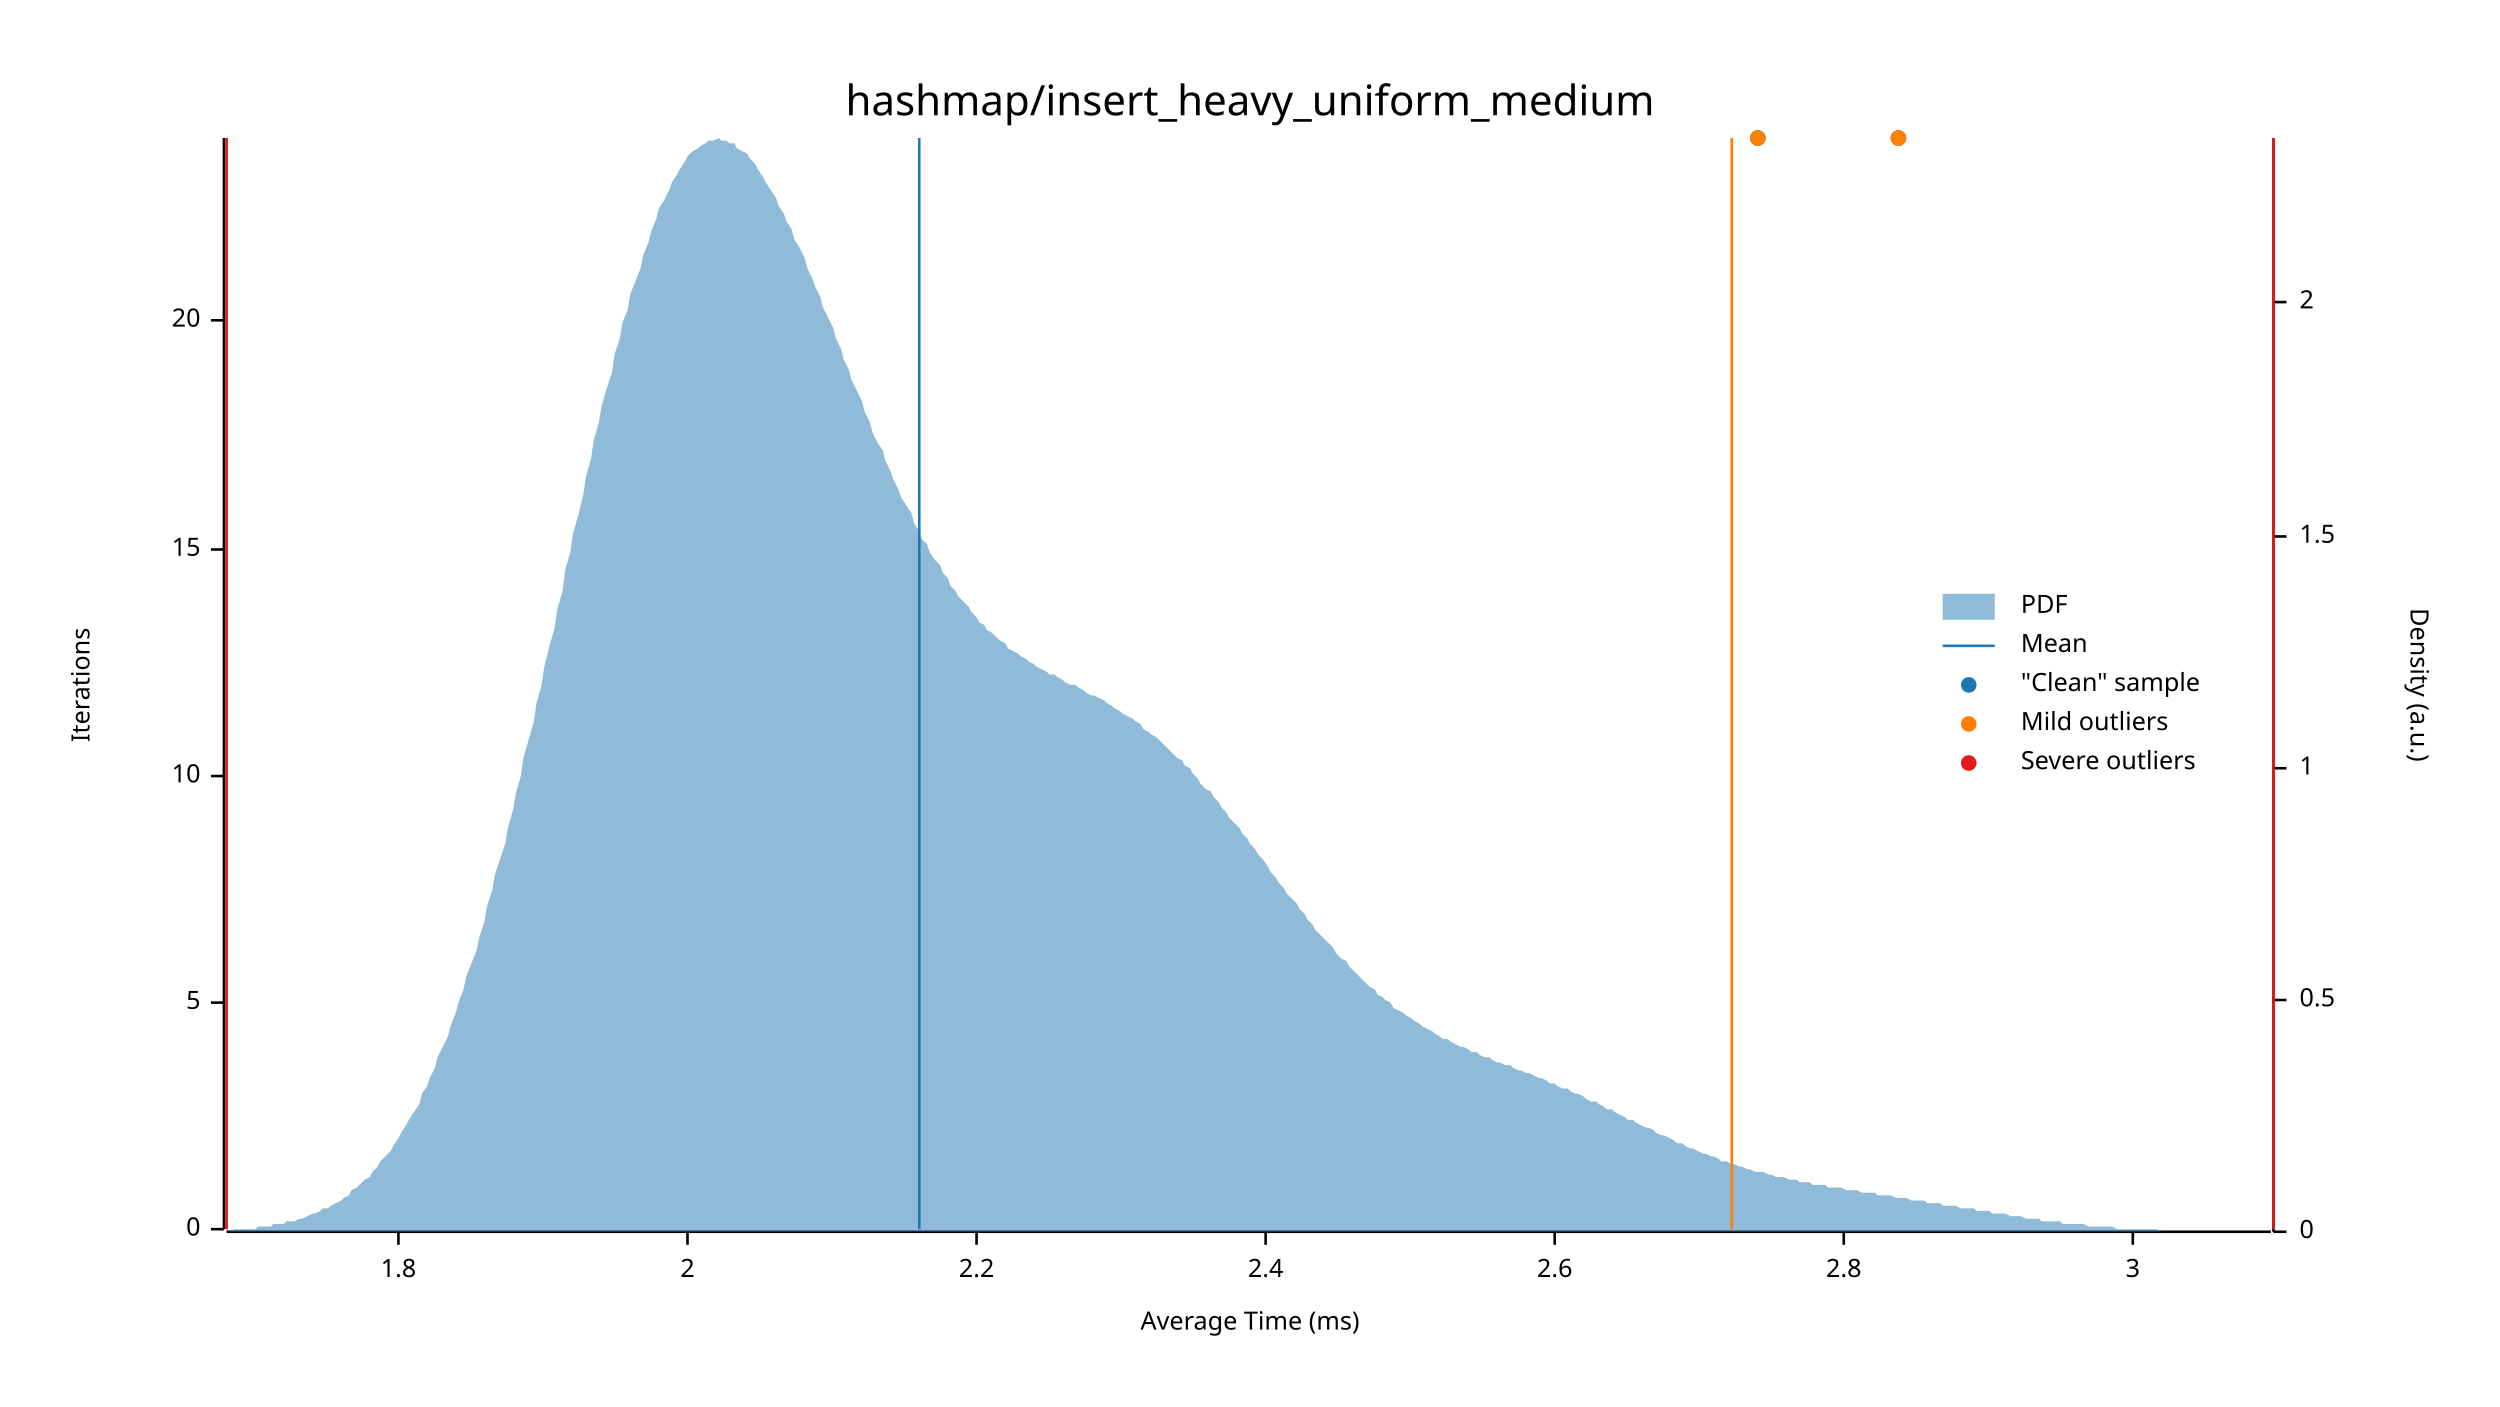
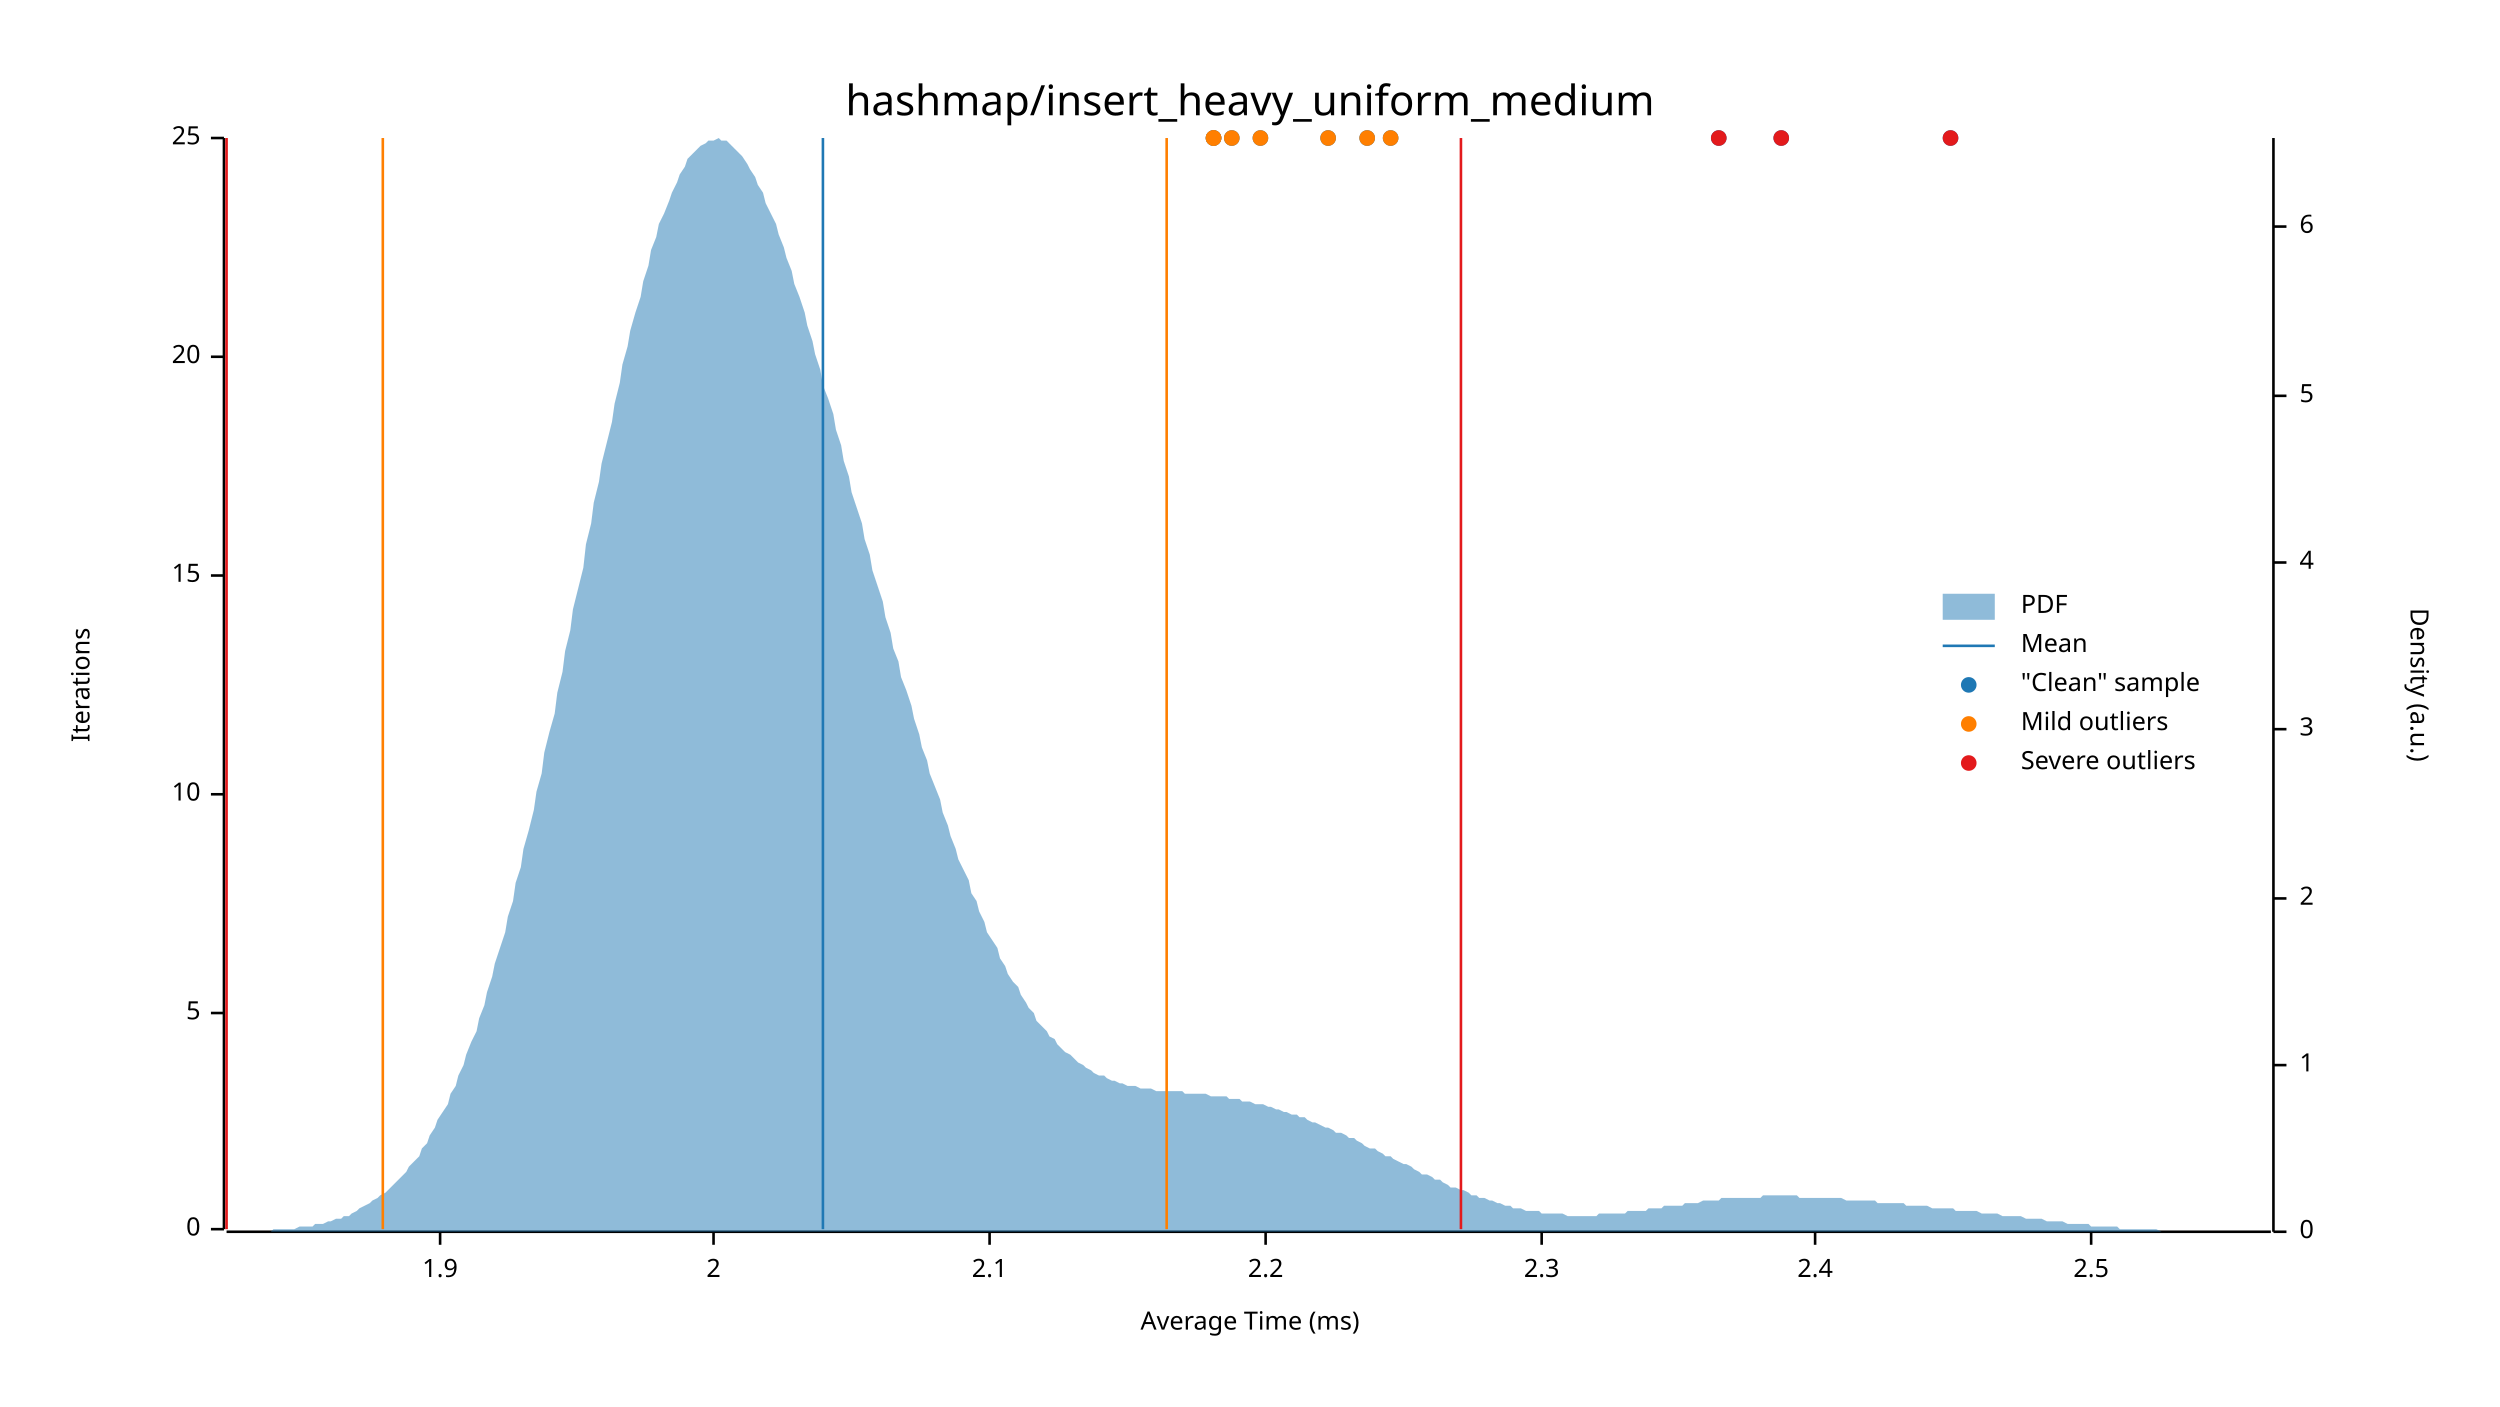
<svg xmlns="http://www.w3.org/2000/svg" width="960" height="540" viewBox="0 0 960 540">
  <text x="480" y="32" dy="0.76em" text-anchor="middle" font-family="sans-serif" font-size="16.129" opacity="1" fill="#000000">
hashmap/insert_heavy_uniform_medium
</text>
  <text x="27" y="263" dy="0.76em" text-anchor="middle" font-family="sans-serif" font-size="9.677" opacity="1" fill="#000000" transform="rotate(270, 27, 263)">
Iterations
</text>
  <text x="480" y="513" dy="-0.5ex" text-anchor="middle" font-family="sans-serif" font-size="9.677" opacity="1" fill="#000000">
Average Time (ms)
</text>
  <polyline fill="none" opacity="1" stroke="#000000" stroke-width="1" points="86,53 86,472 " />
  <text x="77" y="472" dy="0.5ex" text-anchor="end" font-family="sans-serif" font-size="9.677" opacity="1" fill="#000000">
0
</text>
  <polyline fill="none" opacity="1" stroke="#000000" stroke-width="1" points="81,472 86,472 " />
-   <text x="77" y="385" dy="0.5ex" text-anchor="end" font-family="sans-serif" font-size="9.677" opacity="1" fill="#000000">
+   <text x="77" y="389" dy="0.5ex" text-anchor="end" font-family="sans-serif" font-size="9.677" opacity="1" fill="#000000">
5
</text>
-   <polyline fill="none" opacity="1" stroke="#000000" stroke-width="1" points="81,385 86,385 " />
-   <text x="77" y="298" dy="0.5ex" text-anchor="end" font-family="sans-serif" font-size="9.677" opacity="1" fill="#000000">
+   <polyline fill="none" opacity="1" stroke="#000000" stroke-width="1" points="81,389 86,389 " />
+   <text x="77" y="305" dy="0.5ex" text-anchor="end" font-family="sans-serif" font-size="9.677" opacity="1" fill="#000000">
10
</text>
-   <polyline fill="none" opacity="1" stroke="#000000" stroke-width="1" points="81,298 86,298 " />
-   <text x="77" y="211" dy="0.5ex" text-anchor="end" font-family="sans-serif" font-size="9.677" opacity="1" fill="#000000">
+   <polyline fill="none" opacity="1" stroke="#000000" stroke-width="1" points="81,305 86,305 " />
+   <text x="77" y="221" dy="0.5ex" text-anchor="end" font-family="sans-serif" font-size="9.677" opacity="1" fill="#000000">
15
</text>
-   <polyline fill="none" opacity="1" stroke="#000000" stroke-width="1" points="81,211 86,211 " />
-   <text x="77" y="123" dy="0.5ex" text-anchor="end" font-family="sans-serif" font-size="9.677" opacity="1" fill="#000000">
+   <polyline fill="none" opacity="1" stroke="#000000" stroke-width="1" points="81,221 86,221 " />
+   <text x="77" y="137" dy="0.5ex" text-anchor="end" font-family="sans-serif" font-size="9.677" opacity="1" fill="#000000">
20
</text>
-   <polyline fill="none" opacity="1" stroke="#000000" stroke-width="1" points="81,123 86,123 " />
+   <polyline fill="none" opacity="1" stroke="#000000" stroke-width="1" points="81,137 86,137 " />
+   <text x="77" y="53" dy="0.5ex" text-anchor="end" font-family="sans-serif" font-size="9.677" opacity="1" fill="#000000">
+ 25
+ </text>
+   <polyline fill="none" opacity="1" stroke="#000000" stroke-width="1" points="81,53 86,53 " />
  <polyline fill="none" opacity="1" stroke="#000000" stroke-width="1" points="87,473 872,473 " />
-   <text x="153" y="483" dy="0.76em" text-anchor="middle" font-family="sans-serif" font-size="9.677" opacity="1" fill="#000000">
- 1.8
+   <text x="169" y="483" dy="0.76em" text-anchor="middle" font-family="sans-serif" font-size="9.677" opacity="1" fill="#000000">
+ 1.9
</text>
-   <polyline fill="none" opacity="1" stroke="#000000" stroke-width="1" points="153,473 153,478 " />
-   <text x="264" y="483" dy="0.76em" text-anchor="middle" font-family="sans-serif" font-size="9.677" opacity="1" fill="#000000">
+   <polyline fill="none" opacity="1" stroke="#000000" stroke-width="1" points="169,473 169,478 " />
+   <text x="274" y="483" dy="0.76em" text-anchor="middle" font-family="sans-serif" font-size="9.677" opacity="1" fill="#000000">
2
</text>
-   <polyline fill="none" opacity="1" stroke="#000000" stroke-width="1" points="264,473 264,478 " />
-   <text x="375" y="483" dy="0.76em" text-anchor="middle" font-family="sans-serif" font-size="9.677" opacity="1" fill="#000000">
+   <polyline fill="none" opacity="1" stroke="#000000" stroke-width="1" points="274,473 274,478 " />
+   <text x="380" y="483" dy="0.76em" text-anchor="middle" font-family="sans-serif" font-size="9.677" opacity="1" fill="#000000">
+ 2.1
+ </text>
+   <polyline fill="none" opacity="1" stroke="#000000" stroke-width="1" points="380,473 380,478 " />
+   <text x="486" y="483" dy="0.76em" text-anchor="middle" font-family="sans-serif" font-size="9.677" opacity="1" fill="#000000">
2.2
</text>
-   <polyline fill="none" opacity="1" stroke="#000000" stroke-width="1" points="375,473 375,478 " />
-   <text x="486" y="483" dy="0.76em" text-anchor="middle" font-family="sans-serif" font-size="9.677" opacity="1" fill="#000000">
+   <polyline fill="none" opacity="1" stroke="#000000" stroke-width="1" points="486,473 486,478 " />
+   <text x="592" y="483" dy="0.76em" text-anchor="middle" font-family="sans-serif" font-size="9.677" opacity="1" fill="#000000">
+ 2.3
+ </text>
+   <polyline fill="none" opacity="1" stroke="#000000" stroke-width="1" points="592,473 592,478 " />
+   <text x="697" y="483" dy="0.76em" text-anchor="middle" font-family="sans-serif" font-size="9.677" opacity="1" fill="#000000">
2.4
</text>
-   <polyline fill="none" opacity="1" stroke="#000000" stroke-width="1" points="486,473 486,478 " />
-   <text x="597" y="483" dy="0.76em" text-anchor="middle" font-family="sans-serif" font-size="9.677" opacity="1" fill="#000000">
- 2.6
+   <polyline fill="none" opacity="1" stroke="#000000" stroke-width="1" points="697,473 697,478 " />
+   <text x="803" y="483" dy="0.76em" text-anchor="middle" font-family="sans-serif" font-size="9.677" opacity="1" fill="#000000">
+ 2.5
</text>
-   <polyline fill="none" opacity="1" stroke="#000000" stroke-width="1" points="597,473 597,478 " />
-   <text x="708" y="483" dy="0.76em" text-anchor="middle" font-family="sans-serif" font-size="9.677" opacity="1" fill="#000000">
- 2.8
- </text>
-   <polyline fill="none" opacity="1" stroke="#000000" stroke-width="1" points="708,473 708,478 " />
-   <text x="819" y="483" dy="0.76em" text-anchor="middle" font-family="sans-serif" font-size="9.677" opacity="1" fill="#000000">
- 3
- </text>
-   <polyline fill="none" opacity="1" stroke="#000000" stroke-width="1" points="819,473 819,478 " />
+   <polyline fill="none" opacity="1" stroke="#000000" stroke-width="1" points="803,473 803,478 " />
  <text x="933" y="263" dy="0.76em" text-anchor="middle" font-family="sans-serif" font-size="9.677" opacity="1" fill="#000000" transform="rotate(90, 933, 263)">
Density (a.u.)
</text>
  <polyline fill="none" opacity="1" stroke="#000000" stroke-width="1" points="873,53 873,473 " />
  <text x="883" y="473" dy="0.5ex" text-anchor="start" font-family="sans-serif" font-size="9.677" opacity="1" fill="#000000">
0
</text>
  <polyline fill="none" opacity="1" stroke="#000000" stroke-width="1" points="873,473 878,473 " />
-   <text x="883" y="384" dy="0.5ex" text-anchor="start" font-family="sans-serif" font-size="9.677" opacity="1" fill="#000000">
- 0.5
- </text>
-   <polyline fill="none" opacity="1" stroke="#000000" stroke-width="1" points="873,384 878,384 " />
-   <text x="883" y="295" dy="0.5ex" text-anchor="start" font-family="sans-serif" font-size="9.677" opacity="1" fill="#000000">
+   <text x="883" y="409" dy="0.5ex" text-anchor="start" font-family="sans-serif" font-size="9.677" opacity="1" fill="#000000">
1
</text>
-   <polyline fill="none" opacity="1" stroke="#000000" stroke-width="1" points="873,295 878,295 " />
-   <text x="883" y="206" dy="0.5ex" text-anchor="start" font-family="sans-serif" font-size="9.677" opacity="1" fill="#000000">
- 1.5
- </text>
-   <polyline fill="none" opacity="1" stroke="#000000" stroke-width="1" points="873,206 878,206 " />
-   <text x="883" y="116" dy="0.5ex" text-anchor="start" font-family="sans-serif" font-size="9.677" opacity="1" fill="#000000">
+   <polyline fill="none" opacity="1" stroke="#000000" stroke-width="1" points="873,409 878,409 " />
+   <text x="883" y="345" dy="0.5ex" text-anchor="start" font-family="sans-serif" font-size="9.677" opacity="1" fill="#000000">
2
</text>
-   <polyline fill="none" opacity="1" stroke="#000000" stroke-width="1" points="873,116 878,116 " />
-   <polygon opacity="0.5" fill="#1F78B4" points="87,473 88,473 90,472 91,472 93,472 94,472 96,472 98,472 99,471 101,471 102,471 104,471 105,470 107,470 109,470 110,469 112,469 113,469 115,468 116,468 118,467 120,466 121,466 123,465 124,464 126,464 127,463 129,462 131,461 132,460 134,459 135,457 137,456 138,455 140,453 142,452 143,450 145,448 146,446 148,444 150,442 151,440 153,437 154,435 156,432 157,430 159,427 161,424 162,420 164,417 165,414 167,410 168,406 170,402 172,398 173,394 175,389 176,385 178,380 179,375 181,370 183,365 184,360 186,354 187,348 189,342 190,336 192,330 194,324 195,318 197,311 198,305 200,298 201,291 203,284 205,277 206,270 208,263 209,256 211,248 213,241 214,234 216,227 217,219 219,212 220,205 222,198 224,190 225,183 227,176 228,169 230,162 231,156 233,149 235,143 236,136 238,130 239,124 241,119 242,113 244,108 246,103 247,98 249,93 250,89 252,84 253,80 255,77 257,73 258,70 260,67 261,65 263,62 264,60 266,58 268,57 269,56 271,55 272,54 274,54 276,53 277,54 279,54 280,55 282,55 283,57 285,58 287,59 288,61 290,63 291,65 293,68 294,70 296,73 298,76 299,79 301,82 302,85 304,88 305,92 307,95 309,99 310,103 312,107 313,110 315,114 316,118 318,122 320,126 321,130 323,134 324,138 326,142 327,146 329,150 331,154 332,158 334,162 335,166 337,170 339,173 340,177 342,181 343,184 345,188 346,191 348,194 350,197 351,201 353,204 354,207 356,209 357,212 359,215 361,217 362,220 364,222 365,225 367,227 368,229 370,231 372,233 373,235 375,237 376,239 378,240 379,242 381,243 383,245 384,246 386,247 387,249 389,250 391,251 392,252 394,253 395,254 397,255 398,256 400,257 402,258 403,259 405,259 406,260 408,261 409,262 411,263 413,263 414,264 416,265 417,266 419,267 420,267 422,268 424,269 425,270 427,271 428,272 430,273 431,274 433,275 435,276 436,277 438,278 439,280 441,281 442,282 444,283 446,285 447,286 449,288 450,289 452,291 454,292 455,294 457,295 458,297 460,299 461,301 463,303 465,304 466,306 468,308 469,310 471,312 472,314 474,316 476,318 477,320 479,322 480,324 482,326 483,328 485,330 487,333 488,335 490,337 491,339 493,341 494,343 496,345 498,347 499,349 501,351 502,353 504,355 505,357 507,359 509,361 510,362 512,364 513,366 515,368 517,369 518,371 520,373 521,374 523,376 524,377 526,379 528,380 529,382 531,383 532,384 534,385 535,387 537,388 539,389 540,390 542,391 543,392 545,393 546,394 548,395 550,396 551,397 553,398 554,399 556,399 557,400 559,401 561,402 562,402 564,403 565,404 567,404 568,405 570,406 572,406 573,407 575,408 576,408 578,409 580,409 581,410 583,411 584,411 586,412 587,412 589,413 591,414 592,414 594,415 595,416 597,416 598,417 600,418 602,418 603,419 605,420 606,420 608,421 609,422 611,423 613,423 614,424 616,425 617,426 619,426 620,427 622,428 624,429 625,430 627,430 628,431 630,432 632,433 633,433 635,434 636,435 638,436 639,436 641,437 643,438 644,439 646,439 647,440 649,441 650,441 652,442 654,443 655,443 657,444 658,444 660,445 661,446 663,446 665,447 666,447 668,448 669,448 671,449 672,449 674,450 676,450 677,450 679,451 680,451 682,452 683,452 685,452 687,453 688,453 690,453 691,454 693,454 695,454 696,455 698,455 699,455 701,455 702,456 704,456 706,456 707,456 709,457 710,457 712,457 713,457 715,458 717,458 718,458 720,458 721,459 723,459 724,459 726,459 728,460 729,460 731,460 732,460 734,461 735,461 737,461 739,461 740,462 742,462 743,462 745,462 746,463 748,463 750,463 751,463 753,464 754,464 756,464 758,464 759,465 761,465 762,465 764,465 765,466 767,466 769,466 770,466 772,467 773,467 775,467 776,467 778,468 780,468 781,468 783,468 784,469 786,469 787,469 789,469 791,469 792,470 794,470 795,470 797,470 798,470 800,470 802,471 803,471 805,471 806,471 808,471 809,471 811,471 813,472 814,472 816,472 817,472 819,472 821,472 822,472 824,472 825,472 827,472 828,472 830,473 832,473 833,473 835,473 836,473 838,473 839,473 841,473 843,473 844,473 846,473 847,473 849,473 850,473 852,473 854,473 855,473 857,473 858,473 860,473 861,473 863,473 865,473 866,473 868,473 869,473 871,473 873,473 873,473 87,473 " />
-   <polyline fill="none" opacity="1" stroke="#1F78B4" stroke-width="1" points="353,472 353,53 " />
-   <polyline fill="none" opacity="1" stroke="#FF7F00" stroke-width="1" points="87,472 87,53 " />
-   <polyline fill="none" opacity="1" stroke="#FF7F00" stroke-width="1" points="665,472 665,53 " />
+   <polyline fill="none" opacity="1" stroke="#000000" stroke-width="1" points="873,345 878,345 " />
+   <text x="883" y="280" dy="0.5ex" text-anchor="start" font-family="sans-serif" font-size="9.677" opacity="1" fill="#000000">
+ 3
+ </text>
+   <polyline fill="none" opacity="1" stroke="#000000" stroke-width="1" points="873,280 878,280 " />
+   <text x="883" y="216" dy="0.5ex" text-anchor="start" font-family="sans-serif" font-size="9.677" opacity="1" fill="#000000">
+ 4
+ </text>
+   <polyline fill="none" opacity="1" stroke="#000000" stroke-width="1" points="873,216 878,216 " />
+   <text x="883" y="152" dy="0.5ex" text-anchor="start" font-family="sans-serif" font-size="9.677" opacity="1" fill="#000000">
+ 5
+ </text>
+   <polyline fill="none" opacity="1" stroke="#000000" stroke-width="1" points="873,152 878,152 " />
+   <text x="883" y="87" dy="0.5ex" text-anchor="start" font-family="sans-serif" font-size="9.677" opacity="1" fill="#000000">
+ 6
+ </text>
+   <polyline fill="none" opacity="1" stroke="#000000" stroke-width="1" points="873,87 878,87 " />
+   <polygon opacity="0.5" fill="#1F78B4" points="87,473 88,473 90,473 91,473 93,473 94,473 96,473 98,473 99,473 101,473 102,473 104,473 105,472 107,472 109,472 110,472 112,472 113,472 115,471 116,471 118,471 120,471 121,470 123,470 124,470 126,469 127,469 129,468 131,468 132,467 134,467 135,466 137,465 138,464 140,463 142,462 143,461 145,460 146,459 148,458 150,456 151,455 153,453 154,452 156,450 157,448 159,446 161,444 162,441 164,439 165,436 167,433 168,430 170,427 172,424 173,420 175,417 176,413 178,409 179,405 181,400 183,396 184,391 186,386 187,381 189,375 190,370 192,364 194,358 195,352 197,346 198,339 200,333 201,326 203,319 205,311 206,304 208,297 209,289 211,281 213,274 214,266 216,258 217,250 219,242 220,234 222,226 224,218 225,209 227,201 228,193 230,185 231,178 233,170 235,162 236,155 238,147 239,140 241,133 242,127 244,120 246,114 247,108 249,102 250,96 252,91 253,86 255,82 257,77 258,74 260,70 261,67 263,64 264,61 266,59 268,57 269,56 271,55 272,54 274,54 276,53 277,54 279,54 280,55 282,57 283,58 285,60 287,63 288,65 290,68 291,71 293,74 294,78 296,82 298,86 299,90 301,95 302,99 304,104 305,109 307,114 309,120 310,125 312,131 313,136 315,142 316,148 318,153 320,159 321,165 323,171 324,177 326,183 327,189 329,195 331,201 332,207 334,213 335,219 337,225 339,231 340,237 342,243 343,249 345,254 346,260 348,265 350,271 351,276 353,282 354,287 356,292 357,297 359,302 361,307 362,312 364,317 365,321 367,326 368,330 370,334 372,338 373,343 375,346 376,350 378,354 379,358 381,361 383,364 384,368 386,371 387,374 389,377 391,379 392,382 394,385 395,387 397,389 398,392 400,394 402,396 403,398 405,399 406,401 408,403 409,404 411,405 413,407 414,408 416,409 417,410 419,411 420,412 422,413 424,413 425,414 427,415 428,415 430,416 431,416 433,417 435,417 436,417 438,418 439,418 441,418 442,418 444,419 446,419 447,419 449,419 450,419 452,419 454,419 455,420 457,420 458,420 460,420 461,420 463,420 465,421 466,421 468,421 469,421 471,421 472,422 474,422 476,422 477,423 479,423 480,423 482,424 483,424 485,424 487,425 488,425 490,426 491,426 493,427 494,427 496,428 498,428 499,429 501,429 502,430 504,431 505,431 507,432 509,433 510,433 512,434 513,435 515,435 517,436 518,437 520,437 521,438 523,439 524,440 526,441 528,441 529,442 531,443 532,444 534,444 535,445 537,446 539,447 540,447 542,448 543,449 545,450 546,451 548,451 550,452 551,453 553,453 554,454 556,455 557,456 559,456 561,457 562,457 564,458 565,459 567,459 568,460 570,460 572,461 573,461 575,462 576,462 578,463 580,463 581,464 583,464 584,464 586,465 587,465 589,465 591,465 592,466 594,466 595,466 597,466 598,466 600,466 602,467 603,467 605,467 606,467 608,467 609,467 611,467 613,467 614,466 616,466 617,466 619,466 620,466 622,466 624,466 625,465 627,465 628,465 630,465 632,465 633,464 635,464 636,464 638,464 639,463 641,463 643,463 644,463 646,463 647,462 649,462 650,462 652,462 654,461 655,461 657,461 658,461 660,461 661,460 663,460 665,460 666,460 668,460 669,460 671,460 672,460 674,460 676,460 677,459 679,459 680,459 682,459 683,459 685,459 687,459 688,459 690,459 691,460 693,460 695,460 696,460 698,460 699,460 701,460 702,460 704,460 706,460 707,460 709,461 710,461 712,461 713,461 715,461 717,461 718,461 720,461 721,462 723,462 724,462 726,462 728,462 729,462 731,462 732,463 734,463 735,463 737,463 739,463 740,463 742,464 743,464 745,464 746,464 748,464 750,464 751,465 753,465 754,465 756,465 758,465 759,465 761,466 762,466 764,466 765,466 767,466 769,467 770,467 772,467 773,467 775,467 776,467 778,468 780,468 781,468 783,468 784,468 786,469 787,469 789,469 791,469 792,469 794,470 795,470 797,470 798,470 800,470 802,470 803,471 805,471 806,471 808,471 809,471 811,471 813,471 814,472 816,472 817,472 819,472 821,472 822,472 824,472 825,472 827,472 828,472 830,473 832,473 833,473 835,473 836,473 838,473 839,473 841,473 843,473 844,473 846,473 847,473 849,473 850,473 852,473 854,473 855,473 857,473 858,473 860,473 861,473 863,473 865,473 866,473 868,473 869,473 871,473 873,473 873,473 87,473 " />
+   <polyline fill="none" opacity="1" stroke="#1F78B4" stroke-width="1" points="316,472 316,53 " />
+   <polyline fill="none" opacity="1" stroke="#FF7F00" stroke-width="1" points="147,472 147,53 " />
+   <polyline fill="none" opacity="1" stroke="#FF7F00" stroke-width="1" points="448,472 448,53 " />
  <polyline fill="none" opacity="1" stroke="#E31A1C" stroke-width="1" points="87,472 87,53 " />
-   <polyline fill="none" opacity="1" stroke="#E31A1C" stroke-width="1" points="873,472 873,53 " />
-   <circle cx="729" cy="53" r="3" opacity="1" fill="#1F78B4" stroke="none" stroke-width="1" />
-   <circle cx="675" cy="53" r="3" opacity="1" fill="#1F78B4" stroke="none" stroke-width="1" />
-   <circle cx="729" cy="53" r="3" opacity="1" fill="#FF7F00" stroke="none" stroke-width="1" />
-   <circle cx="675" cy="53" r="3" opacity="1" fill="#FF7F00" stroke="none" stroke-width="1" />
+   <polyline fill="none" opacity="1" stroke="#E31A1C" stroke-width="1" points="561,472 561,53 " />
+   <circle cx="510" cy="53" r="3" opacity="1" fill="#1F78B4" stroke="none" stroke-width="1" />
+   <circle cx="473" cy="53" r="3" opacity="1" fill="#1F78B4" stroke="none" stroke-width="1" />
+   <circle cx="466" cy="53" r="3" opacity="1" fill="#1F78B4" stroke="none" stroke-width="1" />
+   <circle cx="749" cy="53" r="3" opacity="1" fill="#1F78B4" stroke="none" stroke-width="1" />
+   <circle cx="534" cy="53" r="3" opacity="1" fill="#1F78B4" stroke="none" stroke-width="1" />
+   <circle cx="660" cy="53" r="3" opacity="1" fill="#1F78B4" stroke="none" stroke-width="1" />
+   <circle cx="525" cy="53" r="3" opacity="1" fill="#1F78B4" stroke="none" stroke-width="1" />
+   <circle cx="484" cy="53" r="3" opacity="1" fill="#1F78B4" stroke="none" stroke-width="1" />
+   <circle cx="466" cy="53" r="3" opacity="1" fill="#1F78B4" stroke="none" stroke-width="1" />
+   <circle cx="684" cy="53" r="3" opacity="1" fill="#1F78B4" stroke="none" stroke-width="1" />
+   <circle cx="510" cy="53" r="3" opacity="1" fill="#FF7F00" stroke="none" stroke-width="1" />
+   <circle cx="473" cy="53" r="3" opacity="1" fill="#FF7F00" stroke="none" stroke-width="1" />
+   <circle cx="466" cy="53" r="3" opacity="1" fill="#FF7F00" stroke="none" stroke-width="1" />
+   <circle cx="534" cy="53" r="3" opacity="1" fill="#FF7F00" stroke="none" stroke-width="1" />
+   <circle cx="525" cy="53" r="3" opacity="1" fill="#FF7F00" stroke="none" stroke-width="1" />
+   <circle cx="484" cy="53" r="3" opacity="1" fill="#FF7F00" stroke="none" stroke-width="1" />
+   <circle cx="466" cy="53" r="3" opacity="1" fill="#FF7F00" stroke="none" stroke-width="1" />
+   <circle cx="749" cy="53" r="3" opacity="1" fill="#E31A1C" stroke="none" stroke-width="1" />
+   <circle cx="660" cy="53" r="3" opacity="1" fill="#E31A1C" stroke="none" stroke-width="1" />
+   <circle cx="684" cy="53" r="3" opacity="1" fill="#E31A1C" stroke="none" stroke-width="1" />
  <text x="776" y="228" dy="0.76em" text-anchor="start" font-family="sans-serif" font-size="9.677" opacity="1" fill="#000000">
PDF
</text>
  <text x="776" y="243" dy="0.76em" text-anchor="start" font-family="sans-serif" font-size="9.677" opacity="1" fill="#000000">
Mean
</text>
  <text x="776" y="258" dy="0.76em" text-anchor="start" font-family="sans-serif" font-size="9.677" opacity="1" fill="#000000">
"Clean" sample
</text>
  <text x="776" y="273" dy="0.76em" text-anchor="start" font-family="sans-serif" font-size="9.677" opacity="1" fill="#000000">
Mild outliers
</text>
  <text x="776" y="288" dy="0.76em" text-anchor="start" font-family="sans-serif" font-size="9.677" opacity="1" fill="#000000">
Severe outliers
</text>
  <rect x="746" y="228" width="20" height="10" opacity="0.5" fill="#1F78B4" stroke="none" />
  <polyline fill="none" opacity="1" stroke="#1F78B4" stroke-width="1" points="746,248 766,248 " />
  <circle cx="756" cy="263" r="3" opacity="1" fill="#1F78B4" stroke="none" stroke-width="1" />
  <circle cx="756" cy="278" r="3" opacity="1" fill="#FF7F00" stroke="none" stroke-width="1" />
  <circle cx="756" cy="293" r="3" opacity="1" fill="#E31A1C" stroke="none" stroke-width="1" />
</svg>
